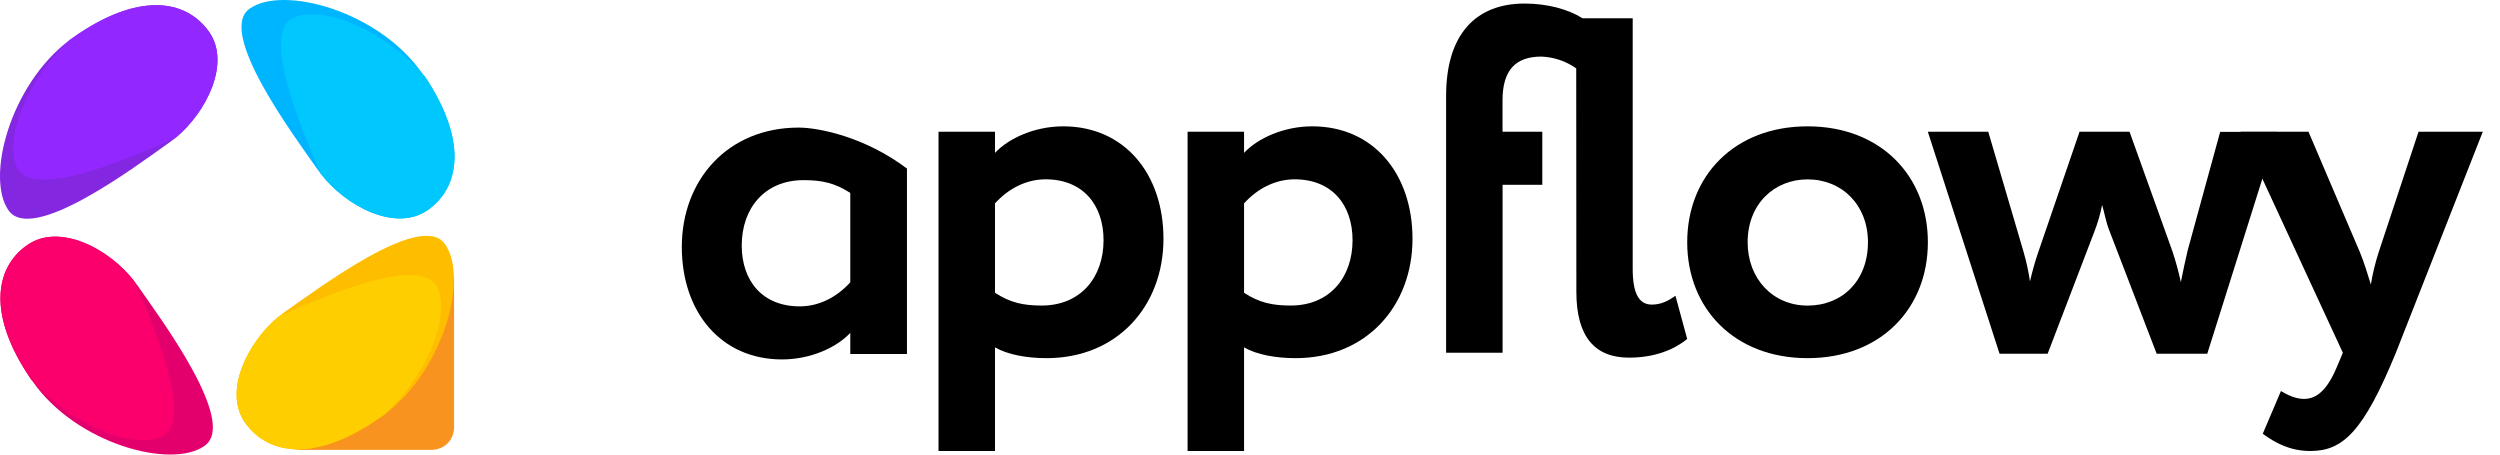
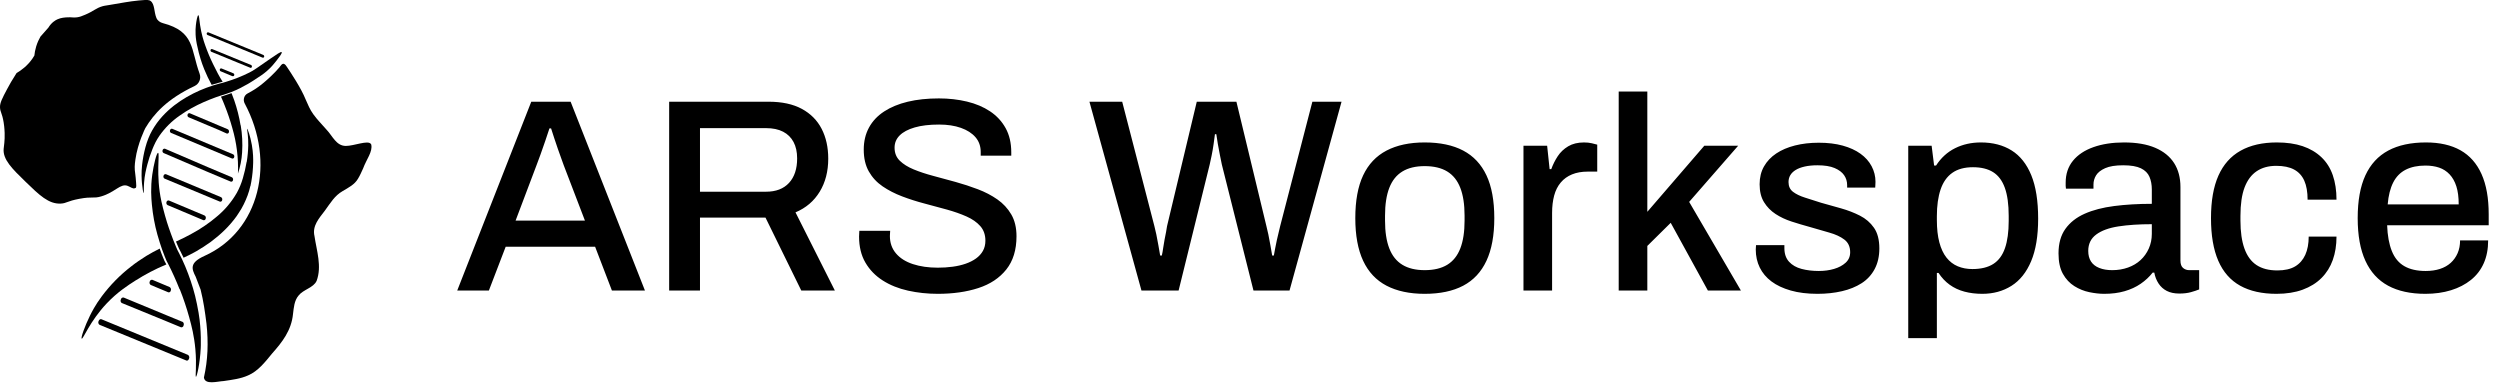
- <svg xmlns="http://www.w3.org/2000/svg" width="88" height="16" viewBox="0 0 88 16" fill="none">
-   <path d="M15.983 9.673C15.524 12.17 13.513 14.348 11.203 15.57C10.921 15.729 10.585 15.818 10.268 15.836H15.171C15.648 15.836 15.983 15.482 15.983 15.039V9.673Z" fill="#F7931E" />
-   <path d="M6.175 4.855C6.104 4.909 6.034 4.962 5.963 5.015C4.764 5.865 1.13 8.592 0.301 7.405C-0.51 6.254 0.354 2.996 2.436 1.42C2.471 1.385 2.524 1.367 2.559 1.331C4.834 -0.28 6.527 -0.05 7.356 1.119C8.132 2.217 7.268 3.952 6.175 4.855Z" fill="#8427E0" />
-   <path d="M15.064 7.389C13.936 8.186 12.172 7.265 11.29 6.114C11.255 6.061 11.22 6.026 11.184 5.973C10.338 4.768 7.621 1.12 8.786 0.306C9.95 -0.527 13.318 0.377 14.853 2.572C14.888 2.626 14.923 2.661 14.959 2.714C16.44 4.928 16.211 6.575 15.064 7.389Z" fill="#00B5FF" />
-   <path d="M13.547 14.578C13.511 14.614 13.476 14.632 13.423 14.667C11.148 16.278 9.455 16.048 8.626 14.879C7.85 13.781 8.714 12.046 9.807 11.143C9.878 11.09 9.949 11.037 10.019 10.983C11.219 10.151 14.852 7.406 15.663 8.593C16.492 9.744 15.646 13.002 13.547 14.578Z" fill="#FFBD00" />
-   <path d="M7.199 15.694C6.035 16.527 2.684 15.624 1.15 13.428C1.114 13.392 1.079 13.339 1.061 13.304C-0.438 11.09 -0.191 9.426 0.956 8.629C2.084 7.832 3.848 8.753 4.73 9.904C4.765 9.957 4.8 9.992 4.836 10.045C5.665 11.232 8.381 14.88 7.199 15.694Z" fill="#E3006D" />
-   <path d="M6.177 4.855C4.555 5.582 1.098 7.069 0.586 5.865C0.145 4.855 0.957 2.801 2.438 1.42C2.473 1.385 2.526 1.367 2.562 1.331C4.837 -0.28 6.53 -0.05 7.359 1.119C8.135 2.217 7.271 3.952 6.177 4.855Z" fill="#9327FF" />
-   <path d="M15.065 7.388C13.936 8.185 12.172 7.264 11.29 6.113C10.567 4.431 9.174 1.12 10.338 0.624C11.396 0.163 13.583 1.084 14.976 2.713C16.44 4.927 16.211 6.574 15.065 7.388Z" fill="#00C8FF" />
-   <path d="M13.547 14.578C13.511 14.613 13.476 14.631 13.423 14.666C11.148 16.277 9.455 16.047 8.626 14.879C7.85 13.781 8.714 12.045 9.807 11.142C11.43 10.416 14.887 8.928 15.399 10.133C15.857 11.142 15.046 13.196 13.547 14.578Z" fill="#FFCE00" />
-   <path d="M5.682 15.376C4.624 15.836 2.437 14.933 1.061 13.304C-0.438 11.09 -0.191 9.426 0.956 8.629C2.084 7.832 3.848 8.753 4.73 9.904C5.453 11.568 6.846 14.88 5.682 15.376Z" fill="#FB006D" />
-   <path d="M33.036 4.638H35.024V5.38C35.513 4.862 36.425 4.447 37.427 4.447C39.571 4.447 40.954 6.108 40.954 8.406C40.954 10.774 39.328 12.607 36.839 12.607C36.148 12.607 35.471 12.486 35.024 12.227V15.875H33.036V4.638ZM35.024 7.159V10.306C35.56 10.652 36.01 10.755 36.666 10.755C38.05 10.755 38.845 9.752 38.845 8.456C38.845 7.211 38.119 6.312 36.805 6.312C36.131 6.314 35.509 6.626 35.024 7.159Z" fill="currentColor" />
-   <path d="M28.115 4.491C25.625 4.491 24 6.324 24 8.692C24 10.992 25.383 12.652 27.527 12.652C28.529 12.652 29.445 12.236 29.93 11.717V12.461H31.925V5.934C30.448 4.816 28.811 4.491 28.115 4.491ZM29.93 9.938C29.442 10.472 28.823 10.784 28.149 10.784C26.836 10.784 26.109 9.885 26.109 8.641C26.109 7.344 26.904 6.341 28.287 6.341C28.944 6.341 29.394 6.445 29.93 6.791V9.938Z" fill="currentColor" />
-   <path d="M41.803 4.638H43.791V5.38C44.279 4.862 45.191 4.447 46.193 4.447C48.337 4.447 49.72 6.108 49.72 8.406C49.72 10.774 48.095 12.607 45.606 12.607C44.914 12.607 44.238 12.486 43.791 12.227V15.875H41.803V4.638ZM43.791 7.159V10.306C44.326 10.652 44.775 10.755 45.433 10.755C46.815 10.755 47.61 9.752 47.61 8.456C47.61 7.211 46.885 6.312 45.571 6.312C44.897 6.314 44.274 6.626 43.791 7.159Z" fill="currentColor" />
-   <path d="M55.483 2.408C55.124 2.152 54.697 2.008 54.256 1.992C53.358 1.992 52.889 2.459 52.889 3.531V4.638H54.289V6.505H52.891V12.417H50.903V3.376C50.903 1.215 51.94 0.125 53.668 0.125C54.463 0.125 55.19 0.321 55.708 0.644H57.471V9.461C57.471 10.34 57.696 10.722 58.145 10.722C58.475 10.722 58.732 10.585 58.976 10.412L59.39 11.933C58.941 12.296 58.267 12.589 57.339 12.589C56.146 12.589 55.488 11.863 55.488 10.273L55.483 2.408Z" fill="currentColor" />
-   <path d="M63.626 4.447C66.201 4.447 67.861 6.193 67.861 8.527C67.861 10.861 66.2 12.607 63.626 12.607C61.052 12.607 59.39 10.861 59.39 8.527C59.39 6.193 61.05 4.447 63.626 4.447ZM63.626 10.757C64.853 10.757 65.752 9.878 65.752 8.527C65.752 7.213 64.837 6.314 63.626 6.314C62.454 6.314 61.517 7.179 61.517 8.527C61.517 9.823 62.416 10.757 63.626 10.757Z" fill="currentColor" />
-   <path d="M77.696 12.451H75.915L74.254 8.129C74.133 7.836 74.082 7.507 73.995 7.213C73.931 7.537 73.839 7.856 73.718 8.163L72.077 12.451H70.384L67.859 4.636H69.986L71.231 8.871C71.329 9.211 71.404 9.558 71.456 9.908C71.534 9.557 71.632 9.211 71.749 8.871L73.2 4.636H74.959L76.473 8.855C76.589 9.208 76.687 9.567 76.766 9.93C76.835 9.567 76.922 9.186 77.008 8.806L78.15 4.641H80.155L77.696 12.451Z" fill="currentColor" />
-   <path d="M84.335 12.417C83.193 15.2 82.468 15.875 81.326 15.875C80.617 15.875 80.099 15.597 79.649 15.269L80.289 13.765C80.496 13.887 80.79 14.042 81.102 14.042C81.603 14.042 81.965 13.644 82.295 12.832L82.468 12.417L78.871 4.638H81.259L83.074 8.891C83.23 9.271 83.333 9.633 83.454 10.014C83.518 9.627 83.61 9.246 83.731 8.873L85.132 4.638H87.394L84.335 12.417Z" fill="currentColor" />
+ <svg xmlns="http://www.w3.org/2000/svg" width="654" height="100" viewBox="0 0 654 100">
+   <g transform="scale(0.7462)">
+     <path fill="currentColor" d="M35.46,68.86c4.9-1.42,6.76-4.67,9.29-3.7,1.14.44,1.83,1.13,2.52.83.38-.17.62.03.45-1.86-.14-1.52-.15-2.16-.3-3.14-.3-1.99-.23-3.07.05-5.06.79-5.74,3.47-11,3.47-11,2.97-5,7.62-10.21,17.27-14.77,1.65-.78,2.38-2.66,1.76-4.35-3.11-8.42-1.61-14.74-12.85-17.69-1.01-.26-1.92-.91-2.3-1.86-.86-2.11-.54-4.82-2.04-5.93-.42-.31-.89-.48-4.04-.17-3.66.36-5.9.84-10.37,1.58-1.9.32-1.93.3-2.34.42-2.45.69-3.04,1.68-6.17,3-1.16.49-1.83.77-2.84.91-1.34.19-1.74-.08-3.33,0-.96.05-2.25.12-3.55.7-.66.3-2.05,1.06-3.19,2.93-.92,1.05-1.84,2.09-2.77,3.14-.5.87-1.06,2.02-1.49,3.42-.37,1.21-.55,2.31-.64,3.21-.21.37-.45.74-.71,1.12-1.67,2.4-3.75,3.98-5.53,5.02-1.48,2.27-2.58,4.23-3.33,5.65C.79,34.44-.05,36.06,0,37.61c.06,1.72.73,1.94,1.28,5.3.07.4.29,1.85.35,3.7.09,2.85-.28,4.66-.35,5.58-.32,3.76,3.03,7.01,7.66,11.51,4.86,4.72,8.14,7.91,12.41,7.67,2.01-.11,2.15-.86,6.45-1.67,4.78-.9,4.84-.02,7.66-.84h0Z" />
+     <path fill="currentColor" d="M130.14,50.64l-.11-.17c-1.02-1.44-5.95.71-8.81.69-3.38-.02-4.64-3.52-6.78-5.74-1.59-1.85-3.25-3.46-4.63-5.41-1.13-1.56-1.9-3.38-2.67-5.17-1.55-3.88-5.16-9.32-6.57-11.41-.31-.49-.65-.94-1.12-1.07-.74-.03-1.01.68-1.53,1.29-1.65,1.97-4.29,4.43-6.33,6.05-1.51,1.17-3.04,2.16-4.77,3.05,0,0-.02.01-.03.02-1.26.66-1.67,2.26-1,3.51,10.98,20.53,5.25,44.71-14.07,53.42-5.35,2.41-4.55,4.5-3.12,7.31.58,1.51,1.15,3.01,1.73,4.52,1.02,4.08,1.55,7.91,2.06,11.95.71,6.63.49,12.7-.9,18.87.37,2.68,4.73,1.34,6.96,1.23,2.84-.42,5.89-.78,8.52-1.97,3.52-1.49,6.01-4.74,8.44-7.7,3.49-3.92,6.75-8.06,7.31-13.81.28-2.25.43-4.71,1.96-6.5,1.65-2.12,5.2-2.68,6.32-5.13,1.89-5.12.02-10.49-.75-15.71-.85-3.58,1.64-6.27,3.64-8.91,2.06-2.81,3.39-5.22,6.25-6.87,1.99-1.18,4.2-2.28,5.38-4.35.69-1.12,1.22-2.37,1.78-3.59,1.15-3.16,3.45-5.91,2.84-8.4h0Z" />
+     <path fill="currentColor" d="M70.25,20.47c.22.71.42,1.34.63,1.92.21.58.47,1.23.72,1.89.76,1.87,1.63,3.7,2.6,5.47l.31-.1c.79-.26,1.57-.48,2.35-.68l1.1-.27h.11c-1.17-1.84-2.24-3.89-3.33-6.14-1.08-2.2-2.03-4.47-2.84-6.79-.58-1.64-1.3-3.91-1.76-7-.29-1.97-.34-3.42-.61-3.43-.32,0-.7,2.01-.86,3.45-.21,1.87-.24,4.52.59,7.81.27,1.31.6,2.6,1,3.87h0Z" />
+     <path fill="currentColor" d="M47.58,98.3c3.34-2.12,6.84-3.95,10.46-5.47l.28-.11-.63-1.18c-.19-.42-.37-.84-.54-1.28-.4-1-.8-2.02-1.16-3.1h-.02c-1.57.78-3.12,1.62-4.66,2.55-.91.56-1.82,1.16-2.72,1.78-.9.61-1.81,1.28-2.7,1.99-3.81,2.94-7.23,6.43-10.18,10.36-2.36,3.15-3.69,5.85-4.21,6.91-1.73,3.51-3.25,7.74-2.85,7.97.49.28,2.8-6.05,8.75-12.34,3.71-3.93,7.37-6.3,10.18-8.09h0Z" />
+     <path fill="currentColor" d="M86.46,56.75c-.32,1.93-.76,3.83-1.31,5.7-.15.46-.3.95-.44,1.38s-.31.87-.49,1.28c-.35.85-.74,1.67-1.18,2.47-1.83,3.18-4.18,5.98-6.93,8.26-1.38,1.19-2.83,2.3-4.33,3.31-1.51,1.04-3.09,2-4.73,2.87-1.61.89-3.27,1.72-4.95,2.48l-.41.18c.2.5.4.98.62,1.46l.46,1.05.18.33.31.59c.38.74.75,1.48,1.1,2.24,1.5-.69,2.99-1.44,4.45-2.26,1.74-1.01,3.46-2.11,5.12-3.32,1.66-1.23,3.24-2.57,4.73-4.02,1.53-1.48,2.93-3.1,4.2-4.84.63-.89,1.18-1.81,1.79-2.78.56-.98,1.07-1.99,1.51-3.03.46-1.05.86-2.13,1.18-3.23.15-.55.3-1.11.43-1.67h.04c.12-.55.21-1.07.31-1.61.37-2.13.58-4.29.63-6.46.03-1.24.04-3.47-.45-6.28-.55-3.2-1.52-5.75-1.67-5.71-.11.03.25,1.39.37,3.86.04.89.03,1.55.03,1.98-.04,1.95-.22,3.89-.54,5.81l-.03-.04Z" />
+     <path fill="currentColor" d="M68.45,103.91c-.25-1.01-.5-1.9-.75-2.75s-.54-1.79-.84-2.66c-1.13-3.38-2.5-6.67-4.12-9.81l-.2-.38-.38-.75-.39-.89c-.31-.72-.62-1.47-.91-2.22-.71-1.8-1.18-3.21-1.66-4.53-.81-2.28-1.97-6.39-2.6-9.25-2.07-9.4-.48-16.98-1.18-17.08-.53-.07-1.56,4.2-2.04,7.66-.63,4.59-.35,8.19-.13,10.53.34,3.55.98,7.06,1.93,10.47.56,1.97,1.07,3.58,1.61,5.11.31.84.63,1.69.96,2.55.17.41.34.82.53,1.28l.18.4.45.84c1.5,2.94,2.86,5.96,4.07,9.04l.02-.15c1.29,3.25,2.41,6.58,3.35,9.98.8,2.9,1.72,6.45,2.14,11.11.53,5.84-.1,9.63.2,9.67.34.04,1.41-4.67,1.68-9.98,0,0,.34-6.05-.75-12.45-.37-2.17-.77-4.05-1.18-5.74h.01Z" />
+     <path fill="currentColor" d="M60.4,45.15c-.34-.1-.69.12-.79.48-.14.37,0,.79.34.96l21.3,8.94.07.03s.05.02.08.02c.33.07.65-.16.71-.51.12-.38-.05-.8-.39-.97l-21.3-8.94s-.02,0-.03-.01h.01Z" />
+     <path fill="currentColor" d="M57.69,62.62l19.38,8.06h-.01s.04.01.06.02c.35.08.7-.16.77-.54.13-.4-.04-.85-.39-1.03l-19.3-8.05h-.02c-.37-.11-.74.12-.84.52-.15.39,0,.85.36,1.03h-.01Z" />
+     <path fill="currentColor" d="M65.86,124.4l-30.29-12.48c-.38-.17-.83.14-1.02.68-.21.46-.06,1.02.36,1.28l30.45,12.52h-.02c.38.15.8-.17.95-.72.19-.48,0-1.03-.41-1.28h-.02Z" />
+     <path fill="currentColor" d="M59.5,100.65l-6.07-2.55h-.03c-.41-.1-.82.19-.92.63-.18.44-.01.95.38,1.18l6.11,2.55h0s.04.02.06.03c.41.08.79-.21.86-.65.17-.44,0-.95-.39-1.18h0Z" />
+     <path fill="currentColor" d="M92,20.19h.04s.05.02.08.03c.22.05.44-.09.49-.32.06-.26-.06-.53-.3-.64l-19.23-7.91h0c-.24-.09-.5.04-.59.29s.03.53.27.64l19.25,7.92h-.01Z" />
+     <path fill="currentColor" d="M77.35,24.99l4.11,1.71h.05s.04,0,.06,0c.24.06.48-.08.54-.32.09-.27-.04-.57-.29-.68l-4.15-1.7s-.02,0-.03,0c-.24-.08-.5.06-.57.32-.09.27.04.57.29.68h-.01Z" />
+     <path fill="currentColor" d="M57.01,52.64h0c-.15.39,0,.83.35,1.01l14.87,6.38h0l1.28.54h0l7.38,3.1c.32.11.67-.08.77-.43,0-.03.01-.05.02-.08.13-.39-.04-.83-.39-1.01l-8.52-3.59h0l-14.91-6.41c-.35-.12-.73.09-.85.47v.02Z" />
+     <path fill="currentColor" d="M76.62,45.52l2.85,1.28c.32.12.66-.07.77-.41,0-.02.01-.04.01-.05.12-.37-.05-.85-.38-1.01l-2.84-1.2-10.47-4.42c-.34-.12-.7.08-.8.45h0c-.13.37.03.78.36.95l10.51,4.42h-.01Z" />
+     <path fill="currentColor" d="M87.72,23.76c.22.09.47-.02.56-.25,0-.02.01-.04.02-.06.08-.27-.05-.55-.29-.67l-4.24-1.73-9.35-3.83c-.24-.1-.5.02-.6.26v.02c-.09.26.04.55.28.66l9.38,3.85,4.25,1.74h0Z" />
+     <path fill="currentColor" d="M58.74,71.9l9.39,3.95,3.14,1.33c.36.11.73-.11.84-.49,0-.02.01-.04.01-.06.14-.41-.03-.87-.39-1.07h.01l-3.55-1.49-8.95-3.77c-.36-.12-.75.09-.86.48,0,.02,0,.04-.01.05-.15.4,0,.87.37,1.06h0Z" />
+     <path fill="currentColor" d="M43.35,104.32c-.44-.11-.88.18-.98.66h0c-.23.45-.07,1.02.34,1.26,0,0,.01,0,.02,0l15.71,6.43,5,2.07c.41.1.83-.17.92-.62,0-.02,0-.04.01-.06.19-.47.02-1.03-.4-1.28v.05l-5.5-2.27-15.13-6.26h.01Z" />
+     <path fill="currentColor" d="M84.34,43.93c-.49-2.99-1.24-5.92-2.22-8.76-.34-.93-.65-1.75-.95-2.52l-3.7,1.24c.51,1.14.93,2.1,1.27,3.01,1.04,2.58,1.94,5.23,2.69,7.93,1.52,5.17,2.2,10.59,1.99,16.02.82-2.39,1.31-4.89,1.46-7.43.2-3.17.04-6.36-.49-9.49h-.05Z" />
+     <path fill="currentColor" d="M98.75,18.28c-.27-.28-1.89.88-4.09,2.38-4.75,3.25-5.4,3.85-7.25,4.78-2.65,1.33-5.4,2.41-8.23,3.26l-1.27.37-.89.21c-.79.2-1.57.43-2.35.68-1.63.53-3.15,1.11-4.62,1.74-1.56.68-3.08,1.45-4.56,2.3-1.54.89-3.02,1.88-4.43,2.97-1.48,1.15-2.87,2.43-4.15,3.83-.67.73-1.3,1.51-1.89,2.31-.6.83-1.15,1.69-1.66,2.58-.52.92-.98,1.87-1.36,2.86-.21.53-.4,1.02-.55,1.51-.15.49-.22.74-.33,1.12l-.12.39c-.55,2.03-.94,4.11-1.18,6.21-.32,2.9-.16,5.16-.06,6.36.15,1.71.44,3.54.59,3.53.13-.01.01-1.5.16-3.61.2-2.72.71-4.7,1.14-6.36.47-1.8,1.04-3.56,1.74-5.29l.21-.52.33-.77c.16-.39.35-.79.58-1.23.41-.79.86-1.54,1.36-2.27,1.96-2.8,4.38-5.21,7.16-7.11,1.32-.95,2.7-1.81,4.11-2.59,1.43-.8,2.87-1.51,4.27-2.12,1.4-.61,2.93-1.23,4.32-1.73.57-.2,1.09-.37,1.58-.53.64-.19,1.3-.39,1.97-.62.61-.2,1.19-.41,1.75-.62,1.24-.49,2.45-1.02,3.64-1.64l-.02-.02c.73-.37,1.43-.75,2.12-1.14.18-.11.37-.22.57-.33,0,0,.71-.42,1.44-.89,2.32-1.5,3.48-2.25,4.75-3.35,1.63-1.41,2.64-2.69,3.39-3.65.79-1.01,2.11-2.7,1.83-3Z" />
+   </g>
+   <g transform="translate(119.18, 76.0) scale(0.72)">
+     <path fill="currentColor" d="M0.6 0.0 27.5 -68.6H41.8L68.8 0.0H56.8L50.7 -15.9H18.2L12.1 0.0ZM21.8 -25.4H47.0L39.3 -45.5Q39.0 -46.4 38.4 -48.0Q37.8 -49.6 37.15 -51.5Q36.5 -53.4 35.85 -55.35Q35.2 -57.3 34.7 -58.9H34.1Q33.5 -57.0 32.6 -54.4Q31.7 -51.8 30.85 -49.4Q30.0 -47.0 29.4 -45.5ZM77.6 0.0V-68.6H113.7Q121.0 -68.6 125.8 -66.0Q130.6 -63.4 133.0 -58.75Q135.4 -54.1 135.4 -47.9Q135.4 -41.0 132.3 -35.9Q129.2 -30.8 123.5 -28.4L137.8 0.0H125.6L112.6 -26.5H88.8V0.0ZM88.8 -35.9H112.8Q118.2 -35.9 121.15 -39.1Q124.1 -42.3 124.1 -48.0Q124.1 -51.5 122.8 -53.95Q121.5 -56.4 119.0 -57.7Q116.5 -59.0 112.8 -59.0H88.8ZM175.2 1.2Q169.6 1.2 164.4 0.05Q159.2 -1.1 155.2 -3.65Q151.2 -6.2 148.9 -10.15Q146.6 -14.1 146.6 -19.6Q146.6 -20.2 146.65 -20.75Q146.7 -21.3 146.7 -21.7H157.9Q157.9 -21.4 157.85 -20.8Q157.8 -20.2 157.8 -19.8Q157.8 -16.1 160.0 -13.5Q162.2 -10.9 166.15 -9.6Q170.1 -8.3 175.2 -8.3Q178 -8.3 180.6 -8.65Q183.2 -9.0 185.35 -9.75Q187.5 -10.5 189.1 -11.65Q190.7 -12.8 191.6 -14.4Q192.5 -16.0 192.5 -18.1Q192.5 -21.3 190.65 -23.4Q188.8 -25.5 185.65 -26.9Q182.5 -28.3 178.55 -29.4Q174.6 -30.5 170.4 -31.6Q166.2 -32.7 162.25 -34.2Q158.3 -35.7 155.15 -37.85Q152 -40.0 150.15 -43.25Q148.3 -46.5 148.3 -51.2Q148.3 -55.7 150.2 -59.2Q152.1 -62.7 155.7 -65.05Q159.3 -67.4 164.3 -68.6Q169.3 -69.8 175.6 -69.8Q181 -69.8 185.8 -68.65Q190.6 -67.5 194.2 -65.1Q197.8 -62.7 199.85 -59.0Q201.9 -55.3 201.9 -50.2V-49.0H190.8V-50.3Q190.8 -53.5 188.9 -55.7Q187 -57.9 183.6 -59.1Q180.2 -60.3 175.7 -60.3Q170.4 -60.3 166.8 -59.25Q163.2 -58.2 161.35 -56.35Q159.5 -54.5 159.5 -51.9Q159.5 -49.0 161.4 -47.15Q163.3 -45.3 166.45 -44.0Q169.6 -42.7 173.55 -41.65Q177.5 -40.6 181.65 -39.45Q185.8 -38.3 189.75 -36.8Q193.7 -35.3 196.85 -33.1Q200 -30.9 201.9 -27.65Q203.8 -24.4 203.8 -19.7Q203.8 -12.3 200.1 -7.65Q196.4 -3.0 189.95 -0.9Q183.5 1.2 175.2 1.2ZM249.2 0.0 230.3 -68.6H242.2L253.9 -23.4Q254.2 -22.3 254.6 -20.4Q255 -18.5 255.35 -16.45Q255.7 -14.4 256.0 -12.7H256.6Q256.9 -14.0 257.1 -15.5Q257.3 -17.0 257.6 -18.5Q257.9 -20.0 258.15 -21.3Q258.4 -22.6 258.5 -23.4L269.3 -68.6H283.7L294.6 -23.4Q294.9 -22.3 295.3 -20.4Q295.7 -18.5 296.05 -16.45Q296.4 -14.4 296.7 -12.7H297.3Q297.5 -13.9 297.8 -15.4Q298.1 -16.9 298.4 -18.35Q298.7 -19.8 299.05 -21.1Q299.4 -22.4 299.6 -23.4L311.3 -68.6H321.9L303.0 0.0H289.9L278.4 -45.8Q278.1 -47.3 277.7 -49.25Q277.3 -51.2 276.95 -53.25Q276.6 -55.3 276.4 -56.8H275.9Q275.7 -55.2 275.4 -53.1Q275.1 -51.0 274.7 -49.05Q274.3 -47.1 274.0 -45.8L262.7 0.0ZM352.1 1.2Q343.9 1.2 338.25 -1.75Q332.6 -4.7 329.75 -10.8Q326.9 -16.9 326.9 -26.3Q326.9 -35.8 329.75 -41.85Q332.6 -47.9 338.25 -50.85Q343.9 -53.8 352.1 -53.8Q360.5 -53.8 366.1 -50.85Q371.7 -47.9 374.55 -41.85Q377.4 -35.8 377.4 -26.3Q377.4 -16.9 374.55 -10.8Q371.7 -4.7 366.1 -1.75Q360.5 1.2 352.1 1.2ZM352.1 -7.4Q357.1 -7.4 360.3 -9.35Q363.5 -11.3 365.05 -15.3Q366.6 -19.3 366.6 -25.4V-27.2Q366.6 -33.3 365.05 -37.3Q363.5 -41.3 360.3 -43.25Q357.1 -45.2 352.1 -45.2Q347.2 -45.2 344.0 -43.25Q340.8 -41.3 339.25 -37.3Q337.7 -33.3 337.7 -27.2V-25.4Q337.7 -19.3 339.25 -15.3Q340.8 -11.3 344.0 -9.35Q347.2 -7.4 352.1 -7.4ZM388.0 0.0V-52.6H396.6L397.5 -44.1H398.1Q399.0 -46.6 400.45 -48.8Q401.9 -51.0 404.25 -52.4Q406.6 -53.8 410.0 -53.8Q411.6 -53.8 412.85 -53.5Q414.1 -53.2 414.8 -53.0V-43.2H411.3Q408.1 -43.2 405.65 -42.2Q403.2 -41.2 401.55 -39.25Q399.9 -37.3 399.15 -34.5Q398.4 -31.7 398.4 -28.2V0.0ZM422.6 0.0V-72.3H433V-28.6L453.7 -52.6H466L448.2 -32.2L467 0.0H455L441.5 -24.6L433 -16.2V0.0ZM494.8 1.2Q489.3 1.2 485.1 0.0Q480.9 -1.2 478.1 -3.3Q475.3 -5.4 473.85 -8.35Q472.4 -11.3 472.4 -14.9Q472.4 -15.4 472.45 -15.8Q472.5 -16.2 472.5 -16.5H482.8Q482.8 -16.2 482.8 -15.95Q482.8 -15.7 482.8 -15.4Q482.8 -12.3 484.5 -10.45Q486.2 -8.6 489.05 -7.85Q491.9 -7.1 495.3 -7.1Q498.3 -7.1 500.85 -7.85Q503.4 -8.6 505.05 -10.1Q506.7 -11.6 506.7 -13.9Q506.7 -16.9 504.6 -18.5Q502.5 -20.1 499.1 -21.05Q495.7 -22.0 492 -23.1Q488.7 -24.0 485.45 -25.05Q482.2 -26.1 479.6 -27.8Q477 -29.5 475.4 -32.1Q473.8 -34.7 473.8 -38.6Q473.8 -42.3 475.4 -45.1Q477 -47.9 479.85 -49.8Q482.7 -51.7 486.65 -52.7Q490.6 -53.7 495.3 -53.7Q500.2 -53.7 504 -52.65Q507.8 -51.6 510.45 -49.7Q513.1 -47.8 514.5 -45.15Q515.9 -42.5 515.9 -39.5Q515.9 -38.9 515.85 -38.25Q515.8 -37.6 515.8 -37.4H505.6V-38.3Q505.6 -40.3 504.5 -41.9Q503.4 -43.5 501.05 -44.5Q498.7 -45.5 494.8 -45.5Q492.2 -45.5 490.2 -45.05Q488.2 -44.6 486.9 -43.8Q485.6 -43.0 484.95 -41.9Q484.3 -40.8 484.3 -39.4Q484.3 -37.1 485.95 -35.85Q487.6 -34.6 490.3 -33.75Q493 -32.9 496.1 -31.9Q499.7 -30.9 503.4 -29.85Q507.1 -28.8 510.25 -27.2Q513.4 -25.6 515.35 -22.8Q517.3 -20.0 517.3 -15.3Q517.3 -11.0 515.6 -7.8Q513.9 -4.6 510.85 -2.65Q507.8 -0.7 503.7 0.25Q499.6 1.2 494.8 1.2ZM527.8 17.3V-52.6H536.3L537.2 -45.4H537.9Q540.6 -49.6 544.8 -51.7Q549.0 -53.8 554.2 -53.8Q560.7 -53.8 565.35 -50.9Q570.0 -48.0 572.5 -41.9Q575.0 -35.8 575.0 -26.1Q575.0 -16.7 572.45 -10.65Q569.9 -4.6 565.3 -1.7Q560.7 1.2 554.7 1.2Q551.2 1.2 548.2 0.4Q545.2 -0.4 542.85 -2.1Q540.5 -3.8 538.8 -6.4H538.2V17.3ZM551.1 -7.8Q555.8 -7.8 558.7 -9.65Q561.6 -11.5 562.95 -15.4Q564.3 -19.3 564.3 -25.3V-27.1Q564.3 -33.4 562.9 -37.3Q561.5 -41.2 558.65 -43.0Q555.8 -44.8 551.3 -44.8Q546.7 -44.8 543.8 -42.75Q540.9 -40.7 539.55 -36.7Q538.2 -32.7 538.2 -27.0V-25.6Q538.2 -20.9 539.1 -17.5Q540.0 -14.1 541.7 -11.95Q543.4 -9.8 545.8 -8.8Q548.2 -7.8 551.1 -7.8ZM599.0 1.2Q596.5 1.2 593.6 0.6Q590.7 0.0 588.15 -1.6Q585.6 -3.2 584.0 -6.05Q582.4 -8.9 582.4 -13.5Q582.4 -18.9 584.9 -22.4Q587.4 -25.9 591.9 -27.9Q596.4 -29.9 602.65 -30.7Q608.9 -31.5 616.3 -31.5V-36.7Q616.3 -39.3 615.45 -41.3Q614.6 -43.3 612.35 -44.4Q610.1 -45.5 605.9 -45.5Q601.7 -45.5 599.35 -44.45Q597.0 -43.4 596.05 -41.85Q595.1 -40.3 595.1 -38.5V-37.0H585.1Q585.0 -37.5 585.0 -38.0Q585.0 -38.5 585.0 -39.2Q585.0 -43.9 587.65 -47.15Q590.3 -50.4 595.1 -52.1Q599.9 -53.8 606.2 -53.8Q613.0 -53.8 617.55 -51.85Q622.1 -49.9 624.4 -46.3Q626.7 -42.7 626.7 -37.6V-10.9Q626.7 -9.0 627.65 -8.2Q628.6 -7.4 629.9 -7.4H633.5V-0.4Q632.3 0.1 630.5 0.6Q628.7 1.1 626.3 1.1Q623.6 1.1 621.75 0.15Q619.9 -0.8 618.75 -2.55Q617.6 -4.3 617.2 -6.5H616.6Q614.8 -4.2 612.25 -2.45Q609.7 -0.7 606.4 0.25Q603.1 1.2 599.0 1.2ZM601.9 -7.4Q605.0 -7.4 607.65 -8.35Q610.3 -9.3 612.2 -11.05Q614.1 -12.8 615.2 -15.25Q616.3 -17.7 616.3 -20.6V-24.1Q609.4 -24.1 604.2 -23.3Q599.0 -22.5 596.1 -20.35Q593.2 -18.2 593.2 -14.4Q593.2 -12.1 594.2 -10.55Q595.2 -9.0 597.2 -8.2Q599.2 -7.4 601.9 -7.4ZM661.6 1.2Q653.7 1.2 648.4 -1.75Q643.1 -4.7 640.45 -10.8Q637.8 -16.9 637.8 -26.3Q637.8 -35.7 640.5 -41.75Q643.2 -47.8 648.55 -50.8Q653.9 -53.8 661.7 -53.8Q667.1 -53.8 671.1 -52.45Q675.1 -51.1 677.9 -48.45Q680.7 -45.8 682.05 -41.9Q683.4 -38.0 683.4 -33.0H672.9Q672.9 -37.2 671.7 -39.9Q670.5 -42.6 668.0 -43.95Q665.5 -45.3 661.5 -45.3Q657.3 -45.3 654.4 -43.35Q651.5 -41.4 650.0 -37.45Q648.5 -33.5 648.5 -27.1V-25.4Q648.5 -19.3 649.95 -15.25Q651.4 -11.2 654.35 -9.25Q657.3 -7.3 661.9 -7.3Q665.9 -7.3 668.35 -8.75Q670.8 -10.2 672.05 -12.95Q673.3 -15.7 673.3 -19.6H683.4Q683.4 -14.9 682.05 -11.1Q680.7 -7.3 677.95 -4.55Q675.2 -1.8 671.1 -0.3Q667.0 1.2 661.6 1.2ZM715.7 1.2Q707.6 1.2 702.15 -1.75Q696.7 -4.7 693.9 -10.8Q691.1 -16.9 691.1 -26.3Q691.1 -35.8 693.9 -41.85Q696.7 -47.9 702.2 -50.85Q707.7 -53.8 715.9 -53.8Q723.4 -53.8 728.45 -50.95Q733.5 -48.1 736.1 -42.3Q738.7 -36.5 738.7 -27.7V-23.7H701.8Q702.0 -18.1 703.5 -14.35Q705.0 -10.6 708.05 -8.85Q711.1 -7.1 715.8 -7.1Q718.7 -7.1 721.0 -7.85Q723.3 -8.6 724.9 -10.05Q726.5 -11.5 727.4 -13.55Q728.3 -15.6 728.3 -18.2H738.5Q738.5 -13.5 736.9 -9.9Q735.3 -6.3 732.25 -3.85Q729.2 -1.4 725.0 -0.1Q720.8 1.2 715.7 1.2ZM702.0 -31.3H727.8Q727.8 -35.2 726.95 -37.85Q726.1 -40.5 724.5 -42.2Q722.9 -43.9 720.7 -44.65Q718.5 -45.4 715.7 -45.4Q711.5 -45.4 708.55 -43.9Q705.6 -42.4 704.0 -39.25Q702.4 -36.1 702.0 -31.3Z" />
+   </g>
</svg>
